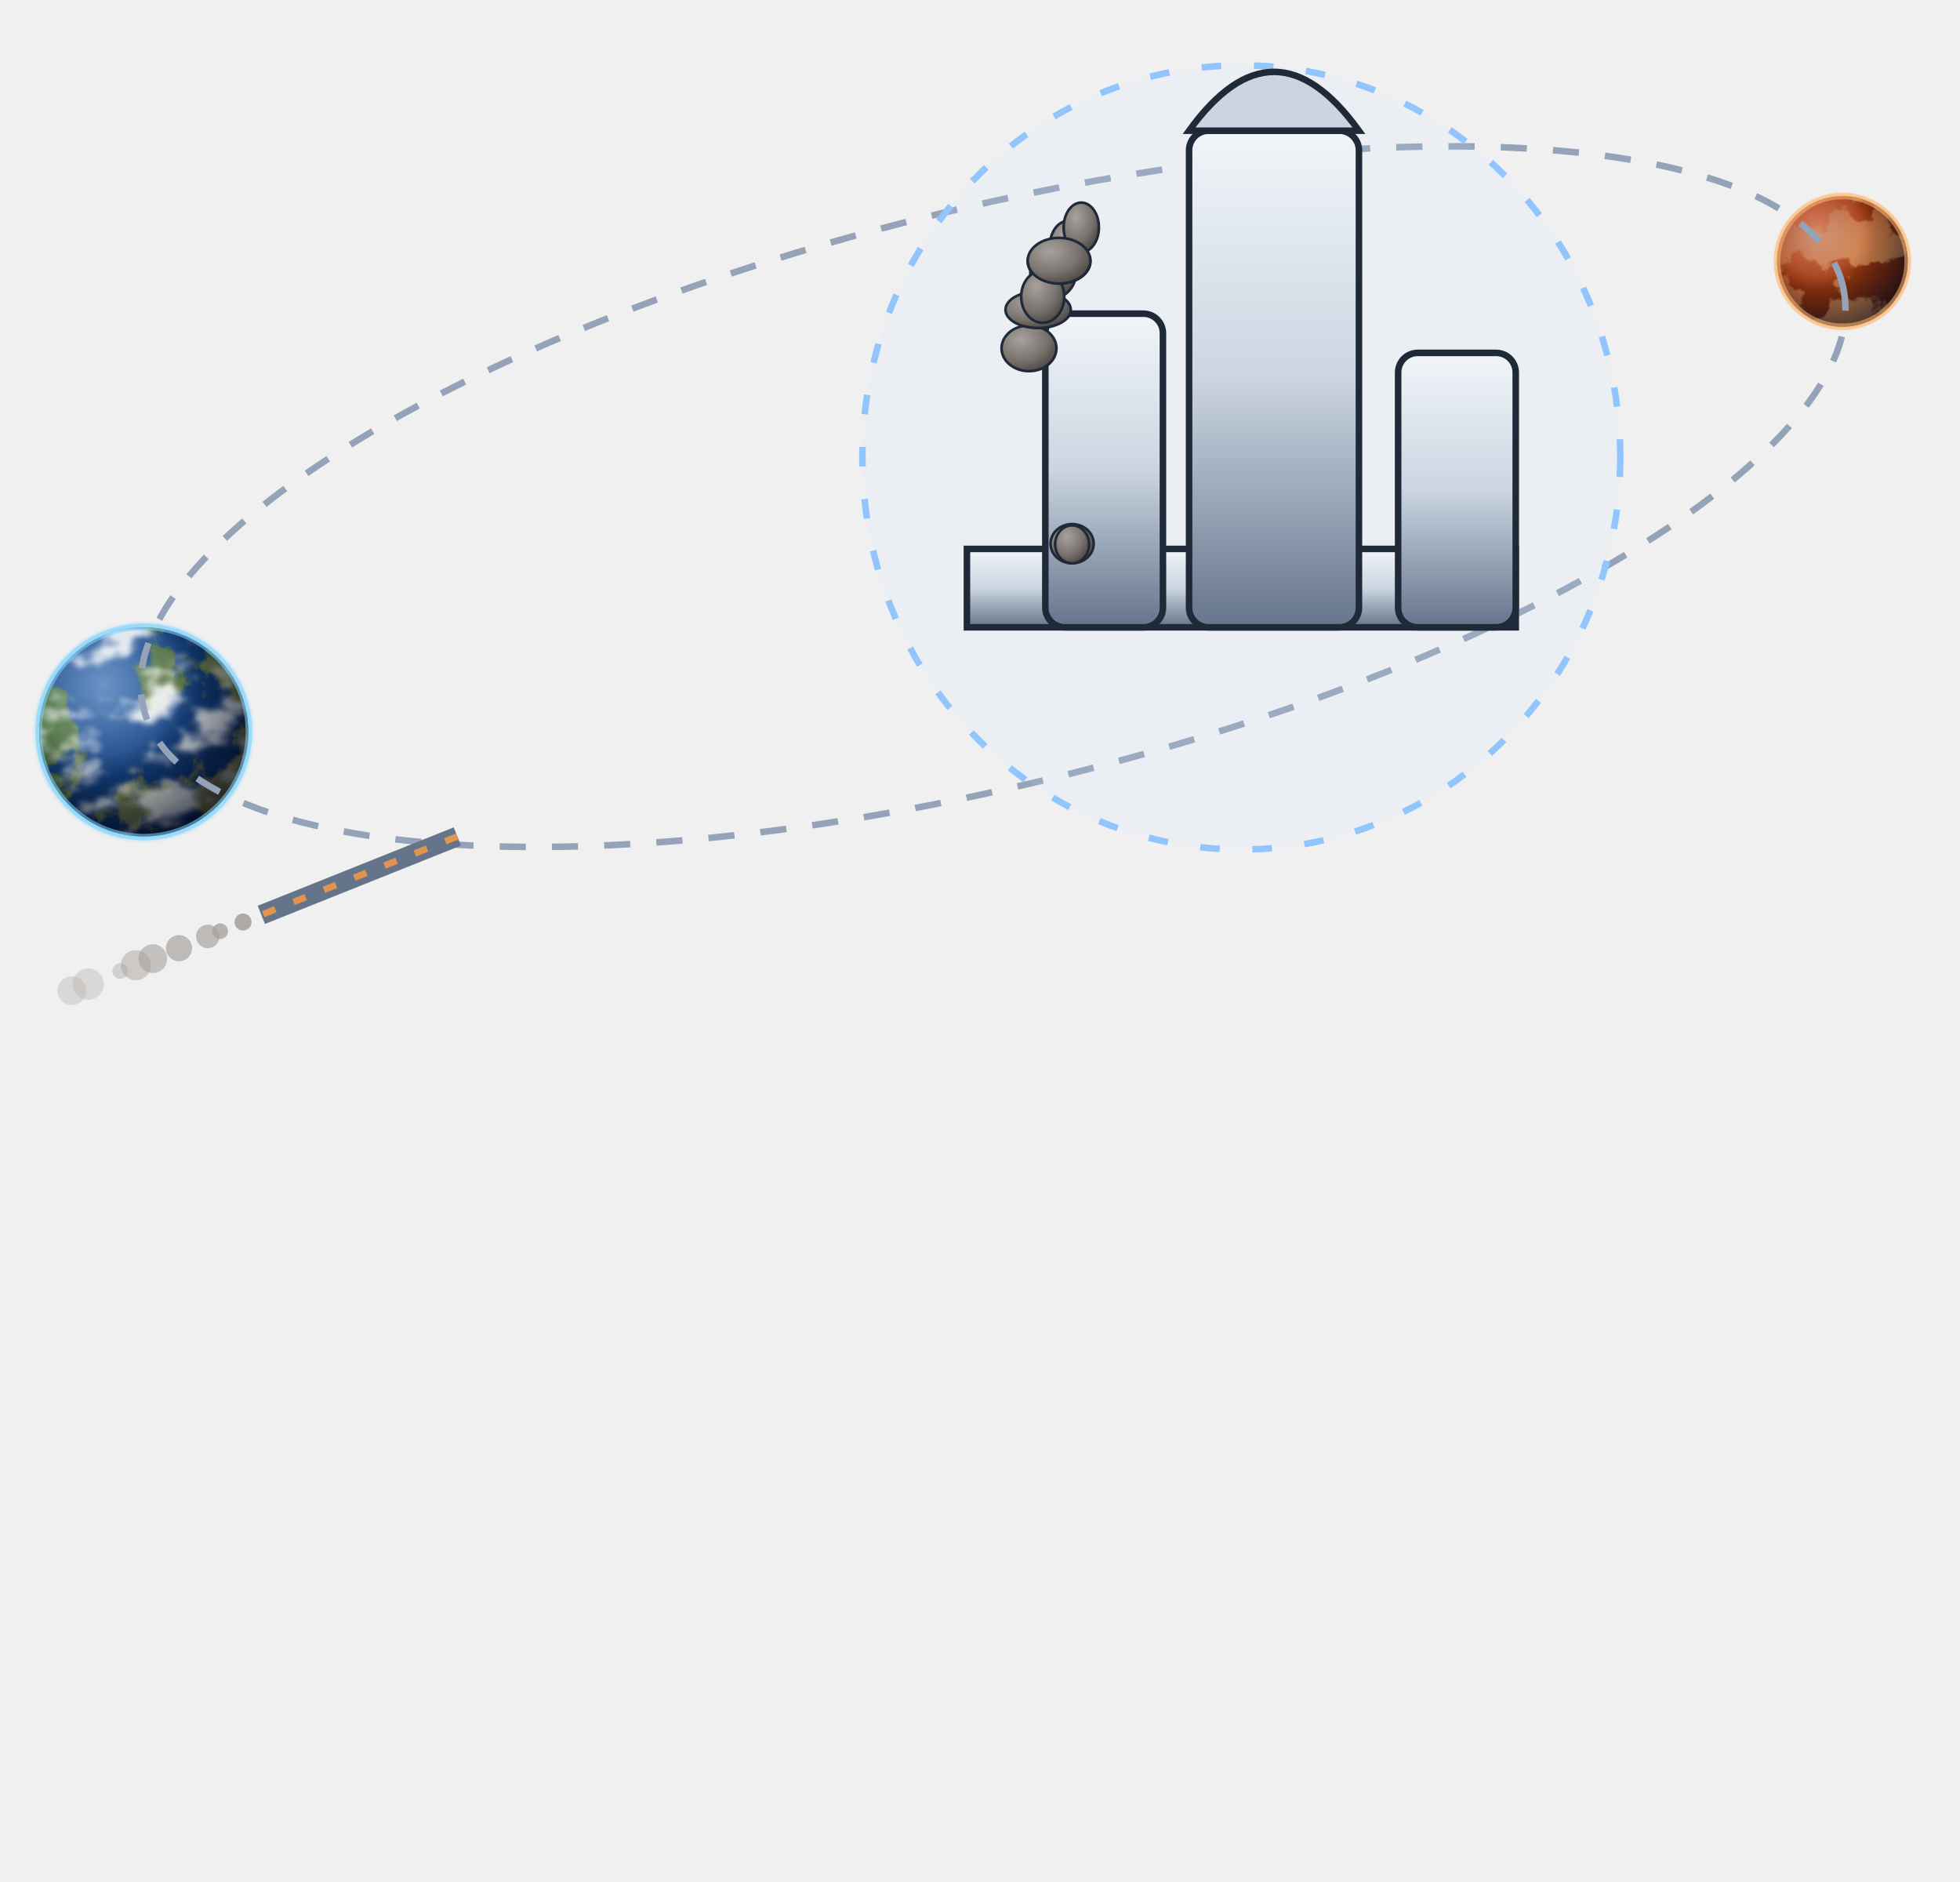
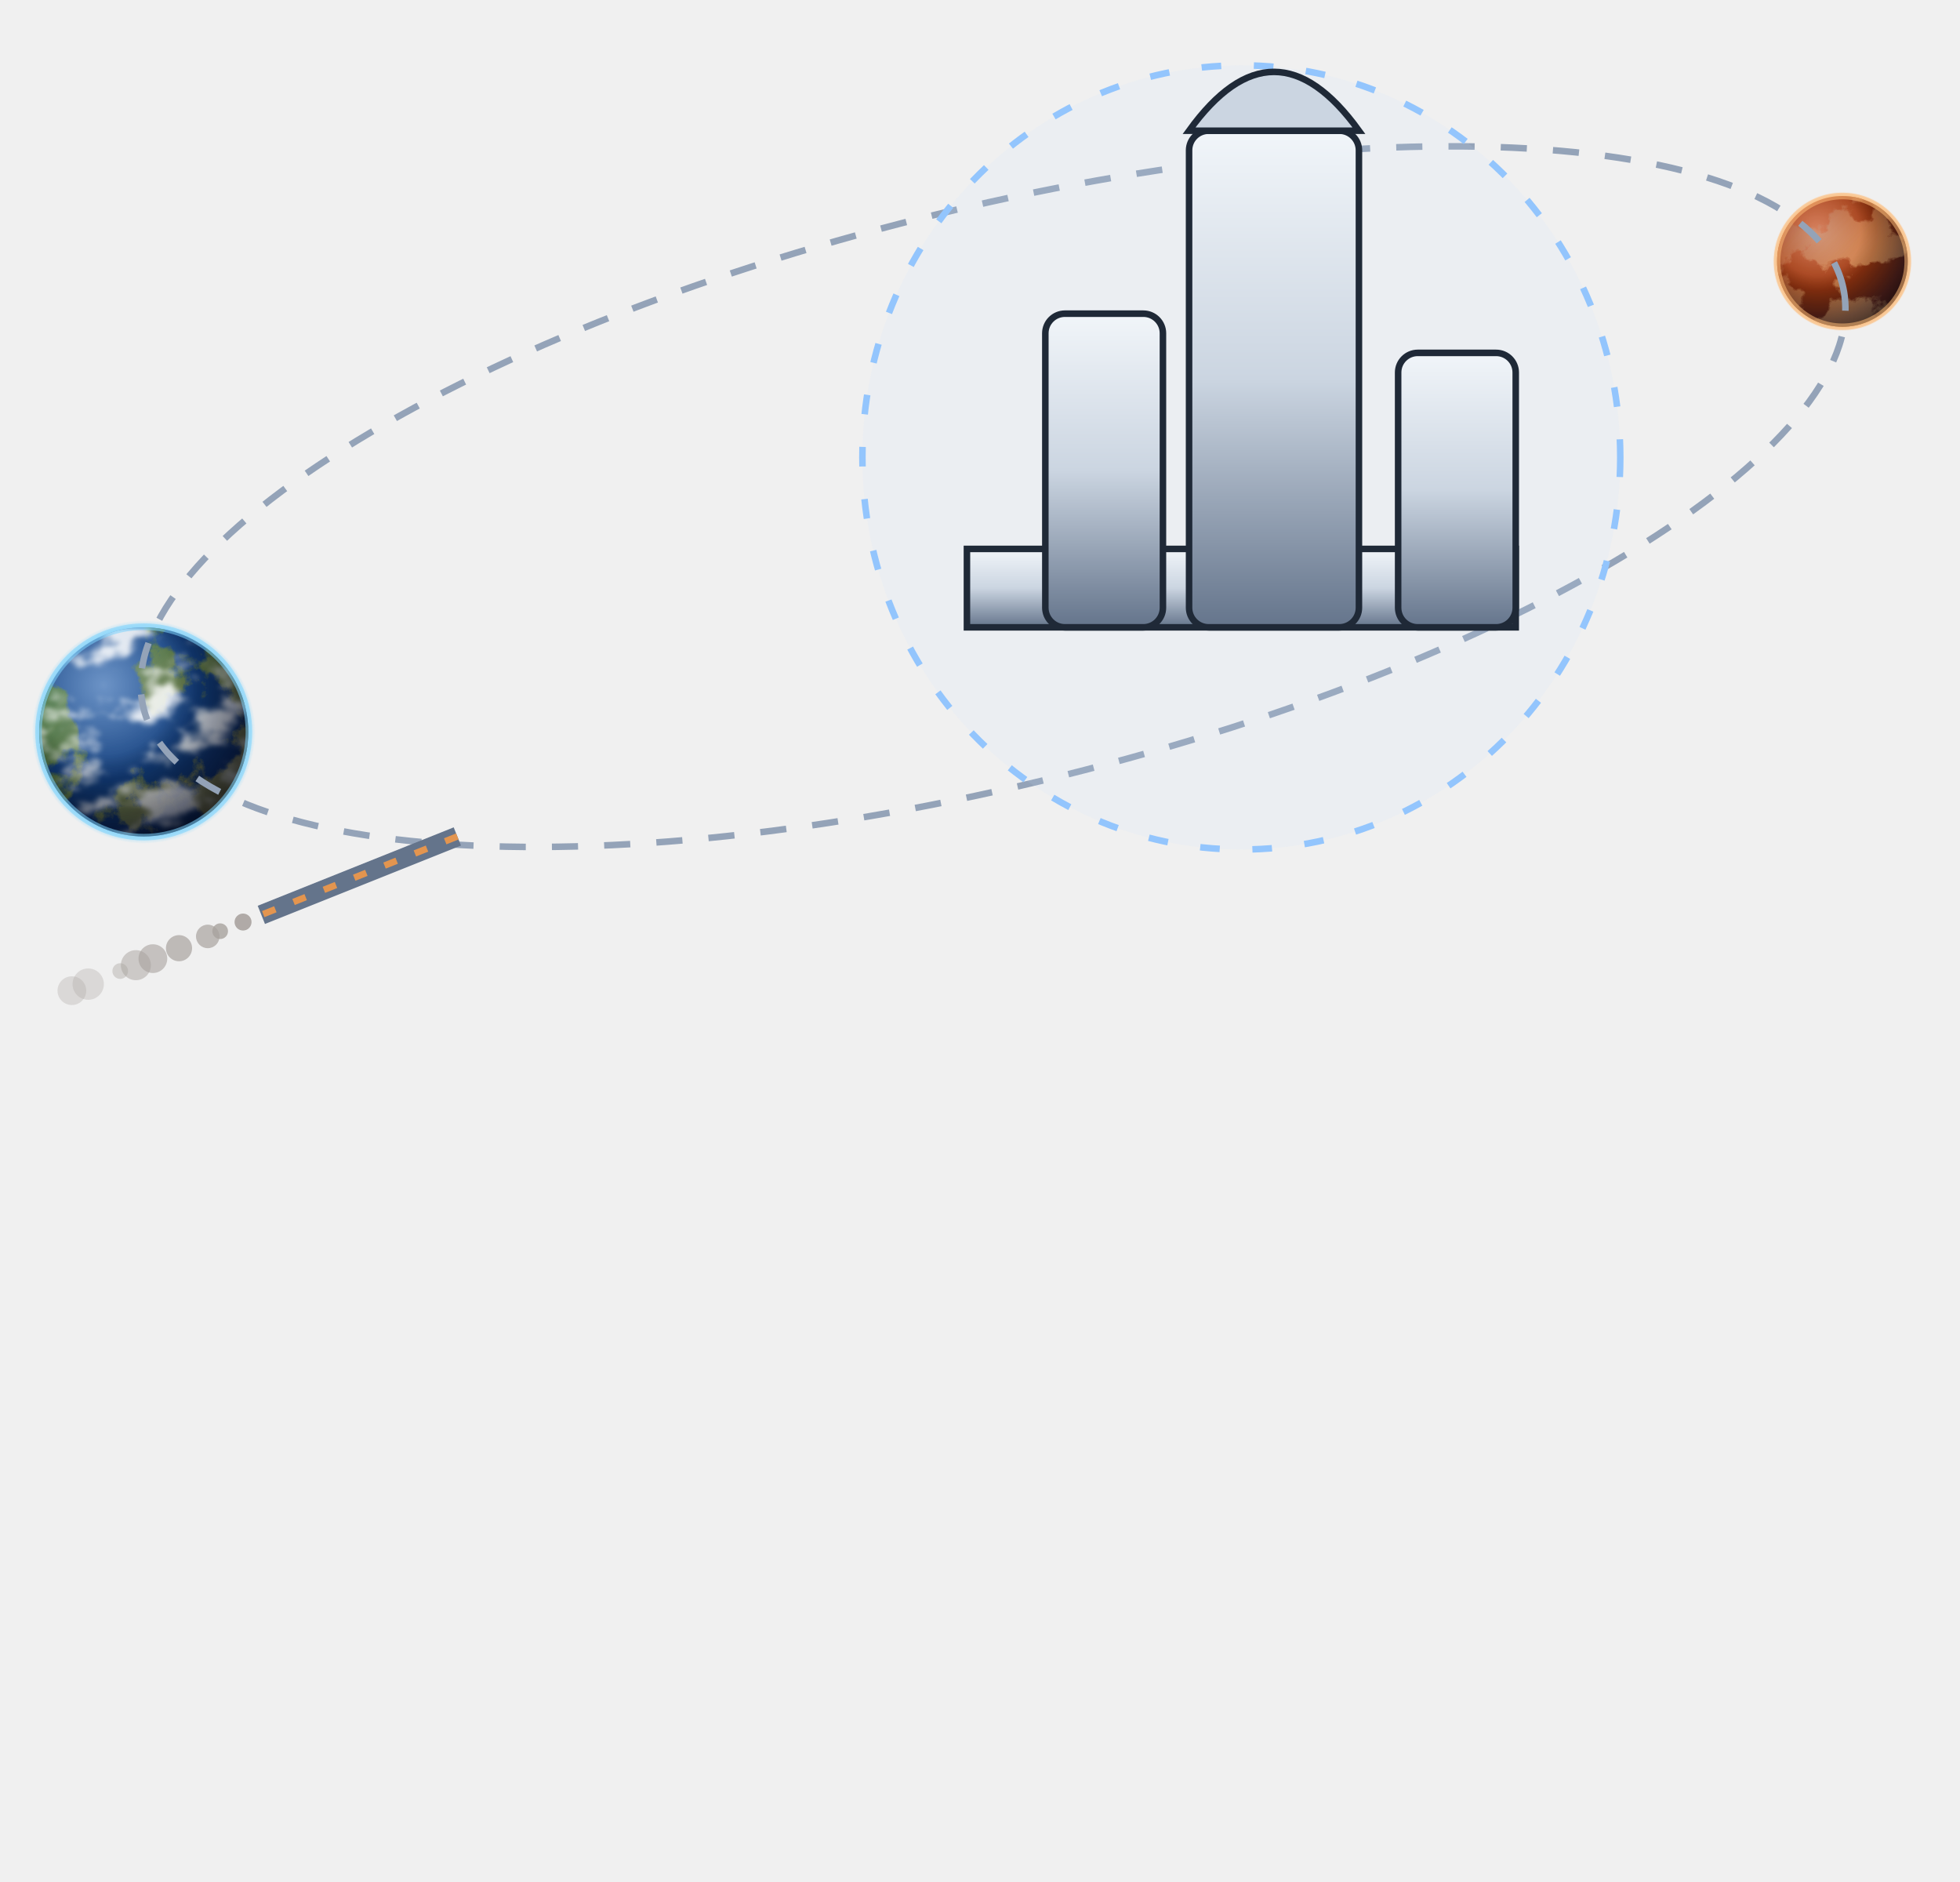
<svg xmlns="http://www.w3.org/2000/svg" viewBox="0 0 300 288" width="300" height="288">
  <defs>
    <filter id="glow" x="-50%" y="-50%" width="200%" height="200%">
      <feGaussianBlur stdDeviation="4" result="b" />
      <feMerge>
        <feMergeNode in="b" />
        <feMergeNode in="SourceGraphic" />
      </feMerge>
    </filter>
    <filter id="soft" x="-50%" y="-50%" width="200%" height="200%">
      <feGaussianBlur stdDeviation="9" />
    </filter>
    <radialGradient id="bg">
      <stop offset="0" stop-color="#000" />
    </radialGradient>
    <radialGradient id="shd" cx="35%" cy="30%" r="80%">
      <stop offset="0" stop-color="#a8a29e" stop-opacity="1" />
      <stop offset="0.6" stop-color="#78716c" stop-opacity="1" />
      <stop offset="1" stop-color="#44403c" stop-opacity="1" />
    </radialGradient>
    <linearGradient id="hul" x1="0" y1="0" x2="0" y2="1">
      <stop offset="0" stop-color="#f1f5f9" stop-opacity="1" />
      <stop offset="0.5" stop-color="#cbd5e1" stop-opacity="1" />
      <stop offset="1" stop-color="#64748b" stop-opacity="1" />
+     </linearGradient>
+     <filter id="rgl" x="-5%" y="-5%" width="110%" height="110%" color-interpolation-filters="sRGB">
+       <feTurbulence type="fractalNoise" baseFrequency="0.12" numOctaves="4" seed="7" result="n" />
+       <feDiffuseLighting in="n" surfaceScale="3.2" diffuseConstant="1.1" lighting-color="#ffffff" result="lit">
+         <feDistantLight azimuth="225" elevation="52" />
+       </feDiffuseLighting>
+       <feComposite in="lit" in2="SourceAlpha" operator="in" result="litc" />
+       <feBlend in="SourceGraphic" in2="litc" mode="multiply" />
+     </filter>
+     <radialGradient id="vol" cx="34%" cy="28%" r="80%">
+       <stop offset="0" stop-color="#fff" stop-opacity="0.32" />
+       <stop offset="0.5" stop-color="#fff" stop-opacity="0" />
+       <stop offset="1" stop-color="#0c0a09" stop-opacity="0.45" />
+     </radialGradient>
+     <linearGradient id="volL" x1="0" y1="0" x2="0" y2="1">
+       <stop offset="0" stop-color="#fff" stop-opacity="0.28" />
+       <stop offset="0.5" stop-color="#fff" stop-opacity="0" />
+       <stop offset="1" stop-color="#0c0a09" stop-opacity="0.4" />
    </linearGradient>
    <linearGradient id="shHull" x1="0" y1="0" x2="1" y2="0">
      <stop offset="0" stop-color="#e3e7ee" stop-opacity="1" />
      <stop offset="0.45" stop-color="#9aa3b2" stop-opacity="1" />
      <stop offset="1" stop-color="#3b424f" stop-opacity="1" />
    </linearGradient>
    <radialGradient id="shTank" cx="35%" cy="35%" r="70%">
      <stop offset="0" stop-color="#f4f6fa" stop-opacity="1" />
      <stop offset="0.55" stop-color="#a7b0be" stop-opacity="1" />
      <stop offset="1" stop-color="#4b5260" stop-opacity="1" />
    </radialGradient>
    <linearGradient id="shRad" x1="0" y1="0" x2="0" y2="1">
      <stop offset="0" stop-color="#3a4252" stop-opacity="1" />
      <stop offset="1" stop-color="#262c38" stop-opacity="1" />
    </linearGradient>
    <linearGradient id="shPv" x1="0" y1="0" x2="0" y2="1">
      <stop offset="0" stop-color="#1e3a8a" stop-opacity="1" />
      <stop offset="1" stop-color="#172554" stop-opacity="1" />
    </linearGradient>
  </defs>
  <defs>
    <clipPath id="c1pc">
      <circle cx="22" cy="112" r="16" />
    </clipPath>
    <radialGradient id="c1ps" cx="30.8%" cy="27.6%" r="75%">
      <stop offset="0" stop-color="#1e5aa8" />
      <stop offset="1" stop-color="#0b2a5c" />
    </radialGradient>
    <filter id="c1pl" x="0" y="0" width="100%" height="100%">
      <feTurbulence type="fractalNoise" baseFrequency="0.094" numOctaves="7" seed="41" />
      <feColorMatrix type="matrix" values="0 0 0 0 0  0 0 0 0 0  0 0 0 0 0  14 0 0 0 -7.3" />
      <feComposite in="SourceGraphic" operator="in" />
    </filter>
    <filter id="c1pk" x="0" y="0" width="100%" height="100%">
      <feTurbulence type="fractalNoise" baseFrequency="0.138 0.225" numOctaves="6" seed="48" />
      <feColorMatrix type="matrix" values="0 0 0 0 1  0 0 0 0 1  0 0 0 0 1  5 0 0 0 -2.5" />
      <feGaussianBlur stdDeviation="0.3" />
    </filter>
    <linearGradient id="c1plg" x1="0" y1="0" x2="1" y2="1">
      <stop offset="0" stop-color="#2f6b3a" />
      <stop offset="1" stop-color="#8a7a4a" />
    </linearGradient>
    <radialGradient id="c1pn" cx="30.8%" cy="27.6%" r="95%">
      <stop offset="0.35" stop-color="#000" stop-opacity="0" />
      <stop offset="0.72" stop-color="#020617" stop-opacity="0.55" />
      <stop offset="1" stop-color="#000" stop-opacity="0.92" />
    </radialGradient>
    <radialGradient id="c1ph" cx="30.8%" cy="27.6%" r="45%">
      <stop offset="0" stop-color="#fff" stop-opacity="0.35" />
      <stop offset="1" stop-color="#fff" stop-opacity="0" />
    </radialGradient>
    <radialGradient id="c1pa" cx="50%" cy="50%" r="50%">
      <stop offset="0.9" stop-color="#7dd3fc" stop-opacity="0.9" />
      <stop offset="1" stop-color="#7dd3fc" stop-opacity="0" />
    </radialGradient>
  </defs>
  <circle cx="22" cy="112" r="17.1" fill="url(#c1pa)" />
  <g clip-path="url(#c1pc)">
    <circle cx="22" cy="112" r="16" fill="url(#c1ps)" />
    <rect x="6" y="96" width="32" height="32" fill="url(#c1plg)" filter="url(#c1pl)" />
    <rect x="6" y="96" width="32" height="32" fill="#fff" filter="url(#c1pk)" opacity="0.85" />
    <circle cx="22" cy="112" r="16" fill="url(#c1ph)" />
    <circle cx="22" cy="112" r="16" fill="url(#c1pn)" />
  </g>
  <circle cx="22" cy="112" r="16.1" fill="none" stroke="#7dd3fc" stroke-width="1" stroke-opacity="0.55" />
  <defs>
    <clipPath id="c2pc">
      <circle cx="282" cy="40" r="10" />
    </clipPath>
    <radialGradient id="c2ps" cx="30.8%" cy="27.6%" r="75%">
      <stop offset="0" stop-color="#c2410c" />
      <stop offset="1" stop-color="#7c2d12" />
    </radialGradient>
    <filter id="c2pl" x="0" y="0" width="100%" height="100%">
      <feTurbulence type="fractalNoise" baseFrequency="0.15" numOctaves="7" seed="42" />
      <feColorMatrix type="matrix" values="0 0 0 0 0  0 0 0 0 0  0 0 0 0 0  14 0 0 0 -6.3" />
      <feComposite in="SourceGraphic" operator="in" />
    </filter>
    <filter id="c2pk" x="0" y="0" width="100%" height="100%">
      <feTurbulence type="fractalNoise" baseFrequency="0.22 0.36" numOctaves="6" seed="49" />
      <feColorMatrix type="matrix" values="0 0 0 0 1  0 0 0 0 1  0 0 0 0 1  5 0 0 0 -4" />
      <feGaussianBlur stdDeviation="0.3" />
    </filter>
    <linearGradient id="c2plg" x1="0" y1="0" x2="1" y2="1">
      <stop offset="0" stop-color="#9a3412" />
      <stop offset="1" stop-color="#fdba74" />
    </linearGradient>
    <radialGradient id="c2pn" cx="30.8%" cy="27.6%" r="95%">
      <stop offset="0.35" stop-color="#000" stop-opacity="0" />
      <stop offset="0.72" stop-color="#020617" stop-opacity="0.55" />
      <stop offset="1" stop-color="#000" stop-opacity="0.92" />
    </radialGradient>
    <radialGradient id="c2ph" cx="30.8%" cy="27.6%" r="45%">
      <stop offset="0" stop-color="#fff" stop-opacity="0.35" />
      <stop offset="1" stop-color="#fff" stop-opacity="0" />
    </radialGradient>
    <radialGradient id="c2pa" cx="50%" cy="50%" r="50%">
      <stop offset="0.9" stop-color="#fdba74" stop-opacity="0.9" />
      <stop offset="1" stop-color="#fdba74" stop-opacity="0" />
    </radialGradient>
  </defs>
  <circle cx="282" cy="40" r="10.7" fill="url(#c2pa)" />
  <g clip-path="url(#c2pc)">
    <circle cx="282" cy="40" r="10" fill="url(#c2ps)" />
    <rect x="272" y="30" width="20" height="20" fill="url(#c2plg)" filter="url(#c2pl)" />
    <rect x="272" y="30" width="20" height="20" fill="#fff" filter="url(#c2pk)" opacity="0.85" />
    <circle cx="282" cy="40" r="10" fill="url(#c2ph)" />
    <circle cx="282" cy="40" r="10" fill="url(#c2pn)" />
  </g>
  <circle cx="282" cy="40" r="10" fill="none" stroke="#fdba74" stroke-width="1" stroke-opacity="0.55" />
  <ellipse cx="152" cy="76" rx="134" ry="44" fill="none" stroke="#94a3b8" stroke-width="1" stroke-dasharray="4 4" transform="rotate(-14 152 76)" />
  <ellipse cx="190" cy="70" rx="58" ry="60" fill="#bfdbfe" fill-opacity="0.12" stroke="#93c5fd" stroke-width="1" stroke-dasharray="3 5" />
  <rect x="148" y="84" width="84" height="12" fill="url(#hul)" stroke="#1f2937" />
  <rect x="160" y="48" width="18" height="48" rx="3" fill="url(#hul)" stroke="#1f2937" stroke-width="1" />
  <rect x="214" y="54" width="18" height="42" rx="3" fill="url(#hul)" stroke="#1f2937" stroke-width="1" />
  <rect x="182" y="20" width="26" height="76" rx="3" fill="url(#hul)" stroke="#1f2937" stroke-width="1" />
  <path d="M182,20 Q195,2 208,20 Z" fill="#cbd5e1" stroke="#1f2937" />
-   <ellipse cx="163.5" cy="37.6" rx="2.8" ry="3.8" fill="url(#shd)" stroke="#1f2937" stroke-width="0.4" />
-   <ellipse cx="164.1" cy="83.2" rx="3.3" ry="3" fill="url(#shd)" stroke="#1f2937" stroke-width="0.4" />
-   <ellipse cx="157.5" cy="53.3" rx="4.2" ry="3.5" fill="url(#shd)" stroke="#1f2937" stroke-width="0.4" />
-   <ellipse cx="161.2" cy="41.7" rx="3.5" ry="3.9" fill="url(#shd)" stroke="#1f2937" stroke-width="0.4" />
-   <ellipse cx="164.1" cy="83.3" rx="2.6" ry="2.9" fill="url(#shd)" stroke="#1f2937" stroke-width="0.4" />
-   <ellipse cx="165.5" cy="34.8" rx="2.7" ry="3.8" fill="url(#shd)" stroke="#1f2937" stroke-width="0.4" />
-   <ellipse cx="158.9" cy="47.4" rx="5" ry="2.8" fill="url(#shd)" stroke="#1f2937" stroke-width="0.4" />
-   <ellipse cx="162.1" cy="40" rx="4.8" ry="3.4" fill="url(#shd)" stroke="#1f2937" stroke-width="0.4" />
-   <ellipse cx="159.6" cy="45.4" rx="3.3" ry="4" fill="url(#shd)" stroke="#1f2937" stroke-width="0.4" />
-   <ellipse cx="162.1" cy="39.9" rx="4.8" ry="3.5" fill="url(#shd)" stroke="#1f2937" stroke-width="0.4" />
  <line x1="70" y1="128" x2="40" y2="140" stroke="#64748b" stroke-width="3" />
  <line x1="70" y1="128" x2="40" y2="140" stroke="#e3954f" stroke-width="1" stroke-dasharray="2 3" />
  <circle cx="37.2" cy="141.1" r="1.3" fill="#a8a29e" opacity="0.9" />
  <circle cx="33.7" cy="142.5" r="1.2" fill="#a8a29e" opacity="0.8" />
  <circle cx="31.8" cy="143.3" r="1.8" fill="#a8a29e" opacity="0.7" />
  <circle cx="27.4" cy="145.1" r="2" fill="#a8a29e" opacity="0.7" />
  <circle cx="23.4" cy="146.7" r="2.2" fill="#a8a29e" opacity="0.6" />
  <circle cx="20.8" cy="147.7" r="2.3" fill="#a8a29e" opacity="0.5" />
  <circle cx="18.4" cy="148.6" r="1.2" fill="#a8a29e" opacity="0.4" />
  <circle cx="13.5" cy="150.6" r="2.4" fill="#a8a29e" opacity="0.3" />
  <circle cx="11" cy="151.6" r="2.2" fill="#a8a29e" opacity="0.3" />
</svg>
